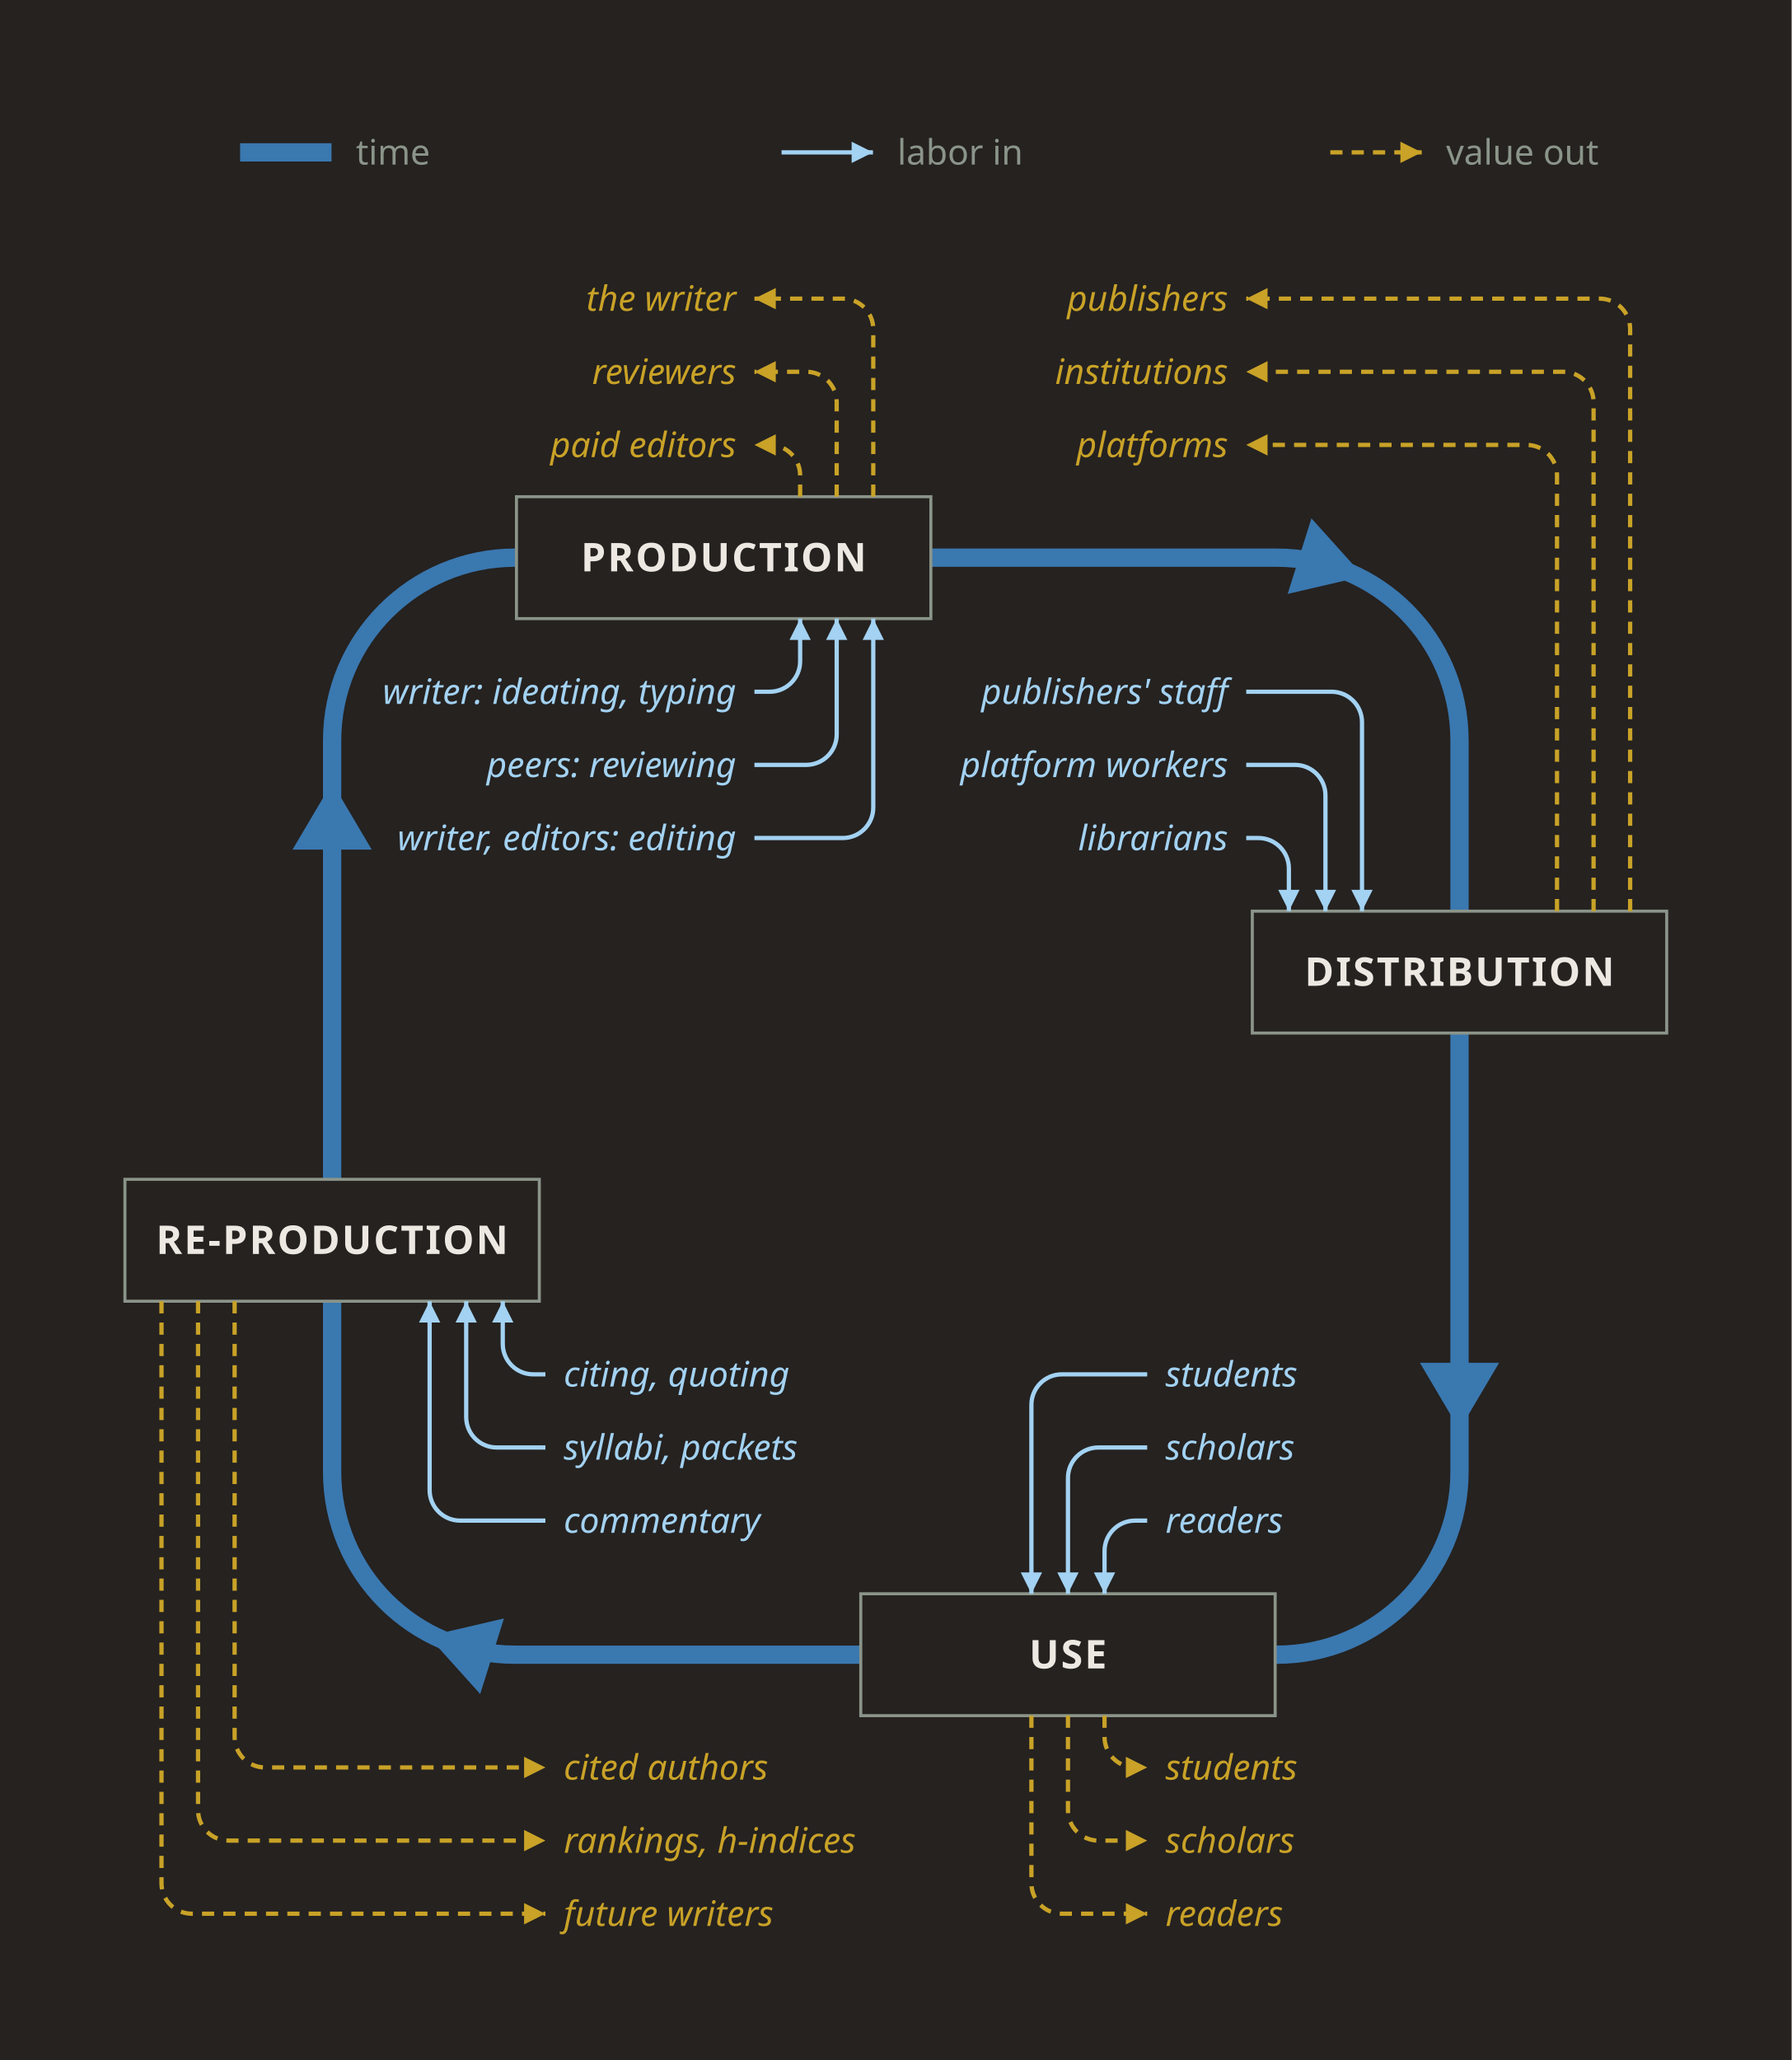
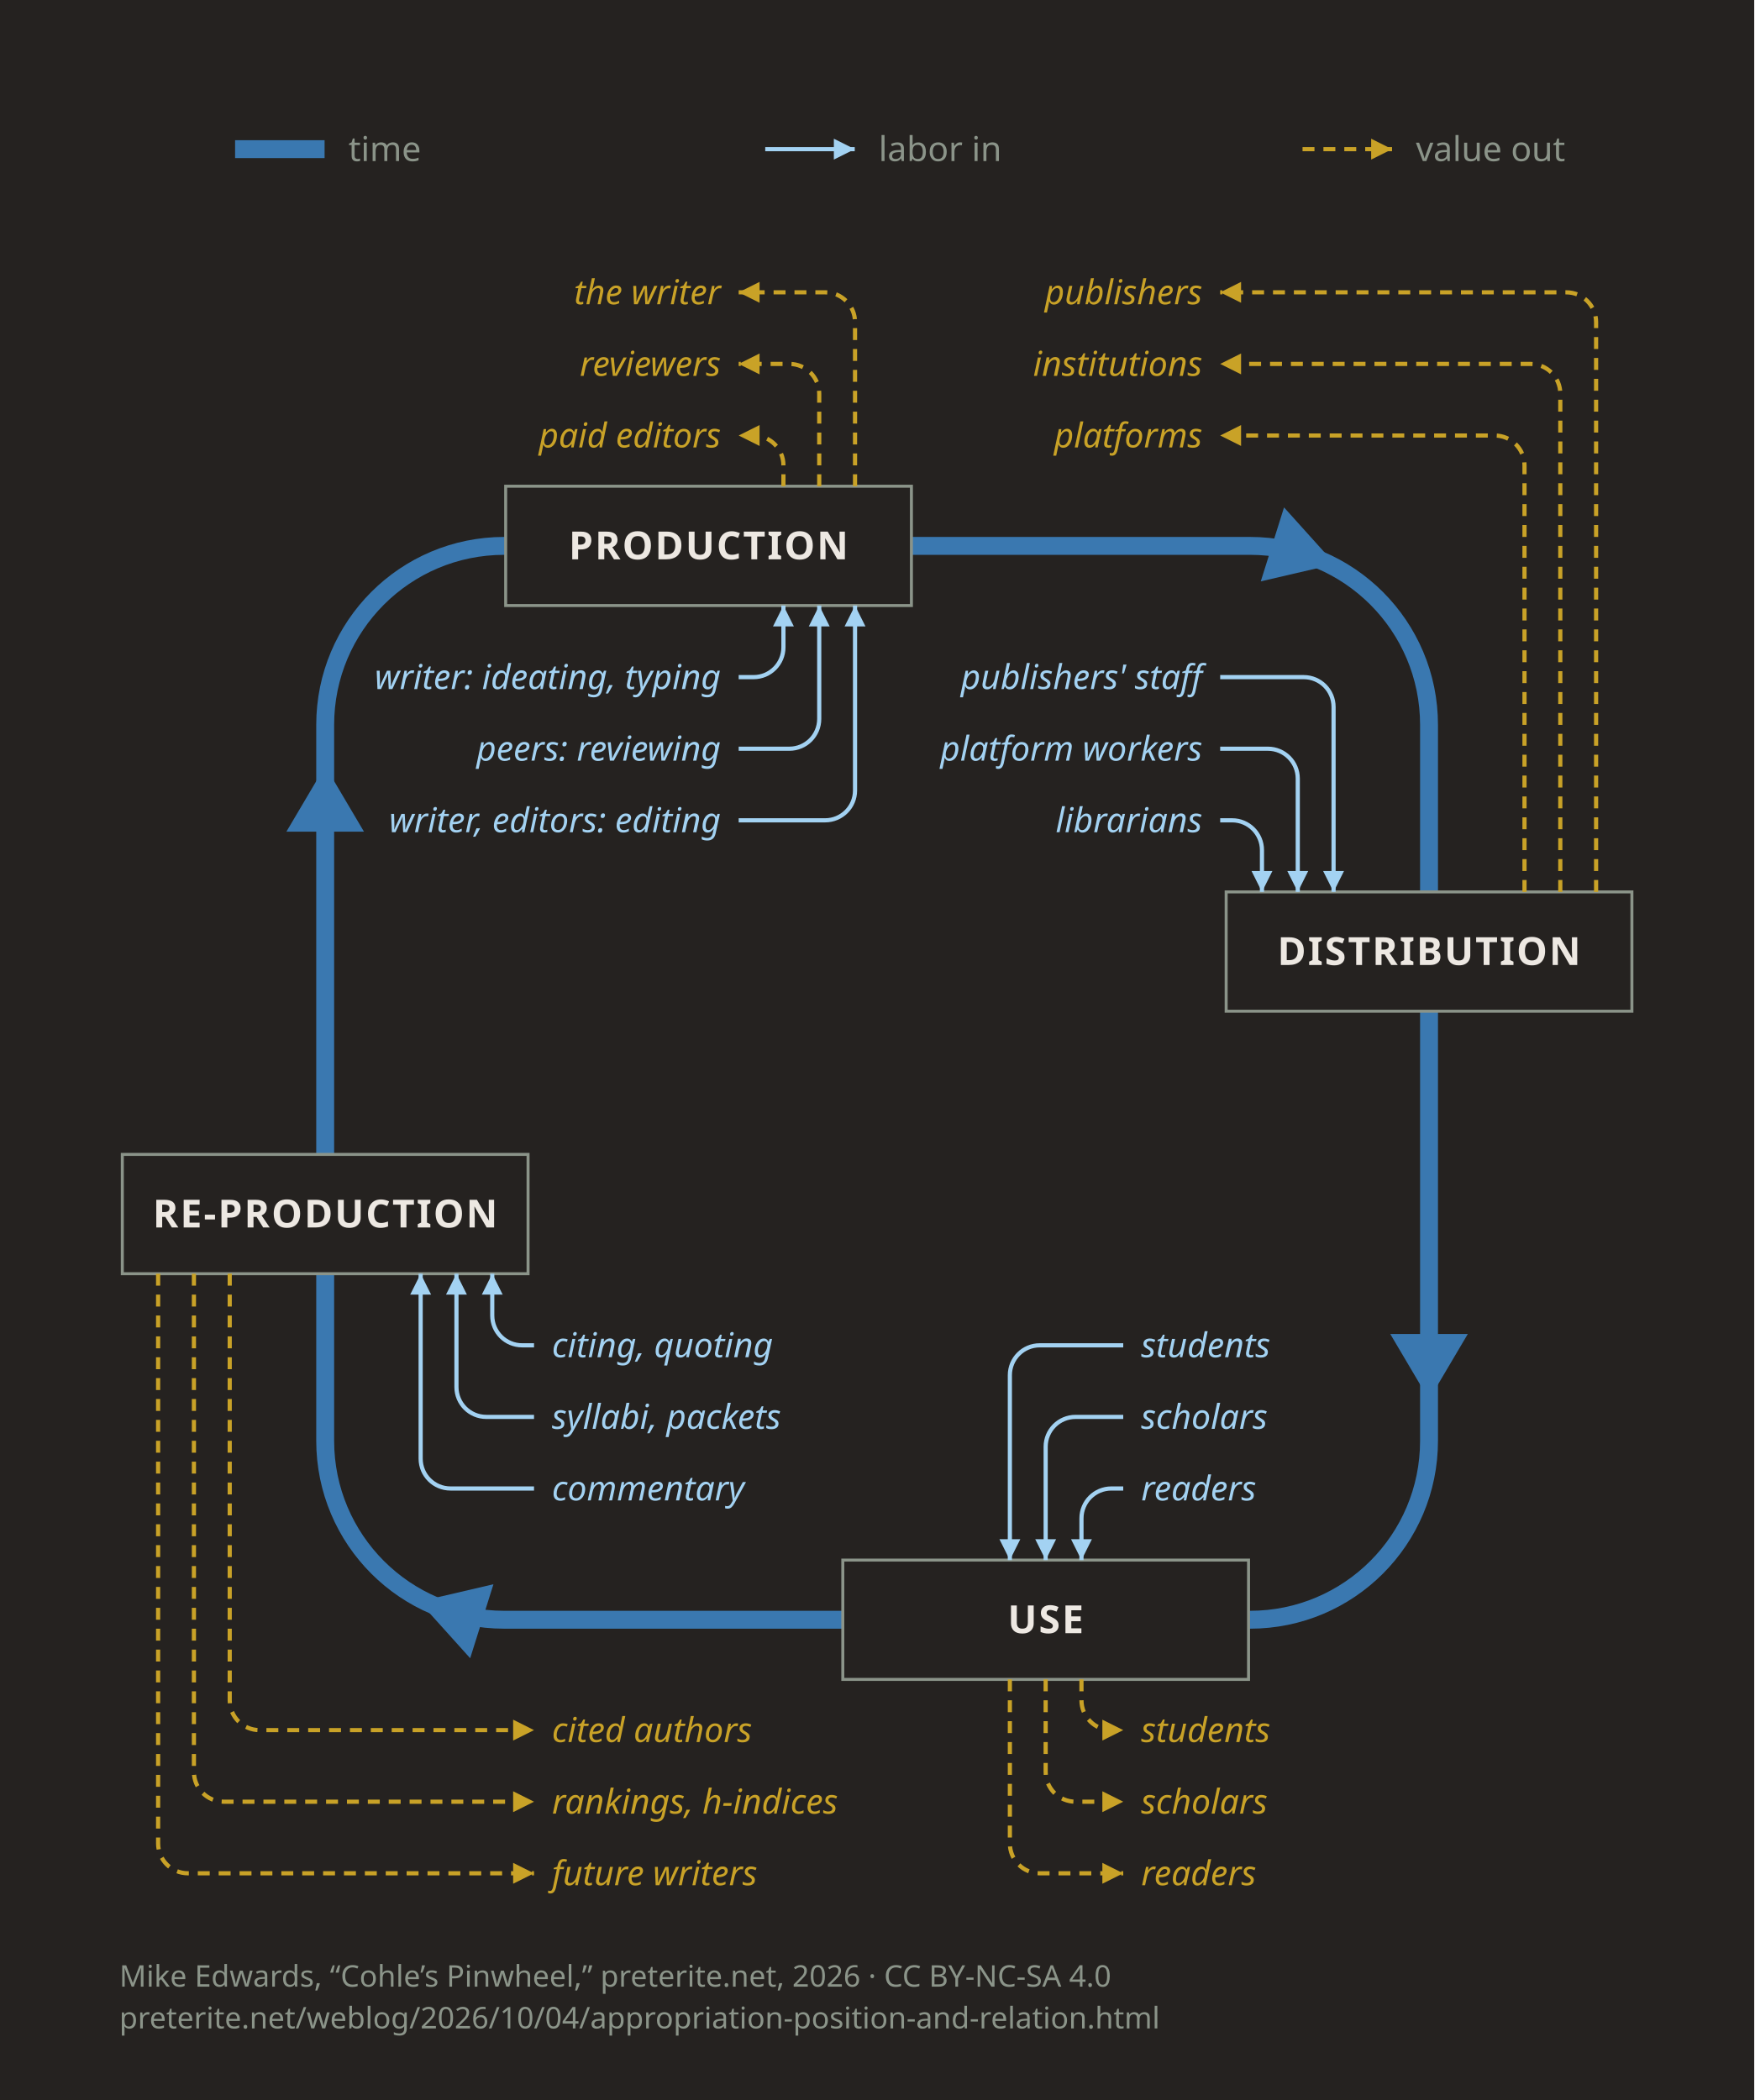
- <svg xmlns="http://www.w3.org/2000/svg" viewBox="11 17 588 676" role="img" aria-labelledby="cyc-title cyc-desc" font-family="'IBM Plex Sans', system-ui, sans-serif">
+ <svg xmlns="http://www.w3.org/2000/svg" viewBox="11 17 588 704" role="img" aria-labelledby="cyc-title cyc-desc" font-family="'IBM Plex Sans', system-ui, sans-serif">
  <defs>
    <marker id="cyc-al" viewBox="0 0 8 8" refX="8" refY="4" markerWidth="7" markerHeight="7" markerUnits="userSpaceOnUse" orient="auto">
-       <path d="M0,0L8,4L0,8Z" fill="#a3d2f2" />
+       <path class="cyc-mark" d="M0,0L8,4L0,8Z" fill="#a3d2f2" />
    </marker>
    <marker id="cyc-av" viewBox="0 0 8 8" refX="8" refY="4" markerWidth="7" markerHeight="7" markerUnits="userSpaceOnUse" orient="auto">
-       <path d="M0,0L8,4L0,8Z" fill="#c9a227" />
+       <path class="cyc-mark" d="M0,0L8,4L0,8Z" fill="#c9a227" />
    </marker>
  </defs>
-   <rect x="11" y="17" width="588" height="676" fill="#252220" />
+   <rect class="cyc-ground" x="11" y="17" width="588" height="704" fill="#252220" />
  <g id="cyc-draw">
-     <path d="M180,200.0 H430 A60,60 0 0 1 490,260.0 V500.0 A60,60 0 0 1 430,560.0 H180 A60,60 0 0 1 120,500.0 V260.0 A60,60 0 0 1 180,200.0 Z" fill="none" stroke="#3a78b0" stroke-width="6" />
-     <polygon points="433.6,211.9 441.4,187.1 458.5,206.1" fill="#3a78b0" />
-     <polygon points="477.0,464.2 503.0,464.2 490.0,486.2" fill="#3a78b0" />
-     <polygon points="176.4,548.1 168.6,572.9 151.5,553.9" fill="#3a78b0" />
-     <polygon points="133.0,295.8 107.0,295.8 120.0,273.8" fill="#3a78b0" />
+     <path class="cyc-loop" d="M180,200.0 H430 A60,60 0 0 1 490,260.0 V500.0 A60,60 0 0 1 430,560.0 H180 A60,60 0 0 1 120,500.0 V260.0 A60,60 0 0 1 180,200.0 Z" fill="none" stroke="#3a78b0" stroke-width="6" />
+     <polygon class="cyc-head" points="433.6,211.9 441.4,187.1 458.5,206.1" fill="#3a78b0" />
+     <polygon class="cyc-head" points="477.0,464.2 503.0,464.2 490.0,486.2" fill="#3a78b0" />
+     <polygon class="cyc-head" points="176.4,548.1 168.6,572.9 151.5,553.9" fill="#3a78b0" />
+     <polygon class="cyc-head" points="133.0,295.8 107.0,295.8 120.0,273.8" fill="#3a78b0" />
    <rect class="cyc-box" x="180.5" y="180" width="136" height="40" fill="#252220" stroke="#8b9489" stroke-width="1" />
-     <text x="248.5" y="204.5" text-anchor="middle" font-size="13" font-weight="600" letter-spacing="0.6" fill="#ede8e2">PRODUCTION</text>
+     <text class="cyc-stage" x="248.5" y="204.5" text-anchor="middle" font-size="13" font-weight="600" letter-spacing="0.6" fill="#ede8e2">PRODUCTION</text>
    <rect class="cyc-box" x="422" y="316" width="136" height="40" fill="#252220" stroke="#8b9489" stroke-width="1" />
-     <text x="490" y="340.5" text-anchor="middle" font-size="13" font-weight="600" letter-spacing="0.6" fill="#ede8e2">DISTRIBUTION</text>
+     <text class="cyc-stage" x="490" y="340.5" text-anchor="middle" font-size="13" font-weight="600" letter-spacing="0.6" fill="#ede8e2">DISTRIBUTION</text>
    <rect class="cyc-box" x="293.5" y="540" width="136" height="40" fill="#252220" stroke="#8b9489" stroke-width="1" />
-     <text x="361.5" y="564.5" text-anchor="middle" font-size="13" font-weight="600" letter-spacing="0.6" fill="#ede8e2">USE</text>
+     <text class="cyc-stage" x="361.5" y="564.5" text-anchor="middle" font-size="13" font-weight="600" letter-spacing="0.6" fill="#ede8e2">USE</text>
    <rect class="cyc-box" x="52" y="404" width="136" height="40" fill="#252220" stroke="#8b9489" stroke-width="1" />
-     <text x="120" y="428.5" text-anchor="middle" font-size="13" font-weight="600" letter-spacing="0.6" fill="#ede8e2">RE-PRODUCTION</text>
-     <path d="M258.6,244 L263.6,244 A10,10 0 0 0 273.6,234 L273.6,220" fill="none" stroke="#a3d2f2" stroke-width="1.4" marker-end="url(#cyc-al)" />
-     <text class="cyc-label" x="252.6" y="248" text-anchor="end" font-size="11.5" font-style="italic" fill="#a3d2f2">writer: ideating, typing</text>
-     <path d="M258.6,268 L275.6,268 A10,10 0 0 0 285.6,258 L285.6,220" fill="none" stroke="#a3d2f2" stroke-width="1.4" marker-end="url(#cyc-al)" />
-     <text class="cyc-label" x="252.6" y="272" text-anchor="end" font-size="11.5" font-style="italic" fill="#a3d2f2">peers: reviewing</text>
-     <path d="M258.6,292 L287.6,292 A10,10 0 0 0 297.6,282 L297.6,220" fill="none" stroke="#a3d2f2" stroke-width="1.4" marker-end="url(#cyc-al)" />
-     <text class="cyc-label" x="252.6" y="296" text-anchor="end" font-size="11.5" font-style="italic" fill="#a3d2f2">writer, editors: editing</text>
-     <path d="M297.6,180 L297.6,125 A10,10 0 0 0 287.6,115 L258.6,115" fill="none" stroke="#c9a227" stroke-width="1.4" stroke-dasharray="4 3" marker-end="url(#cyc-av)" />
-     <text class="cyc-label" x="252.6" y="119" text-anchor="end" font-size="11.5" font-style="italic" fill="#c9a227">the writer</text>
-     <path d="M285.6,180 L285.6,149 A10,10 0 0 0 275.6,139 L258.6,139" fill="none" stroke="#c9a227" stroke-width="1.4" stroke-dasharray="4 3" marker-end="url(#cyc-av)" />
-     <text class="cyc-label" x="252.6" y="143" text-anchor="end" font-size="11.5" font-style="italic" fill="#c9a227">reviewers</text>
-     <path d="M273.6,180 L273.6,173 A10,10 0 0 0 263.6,163 L258.6,163" fill="none" stroke="#c9a227" stroke-width="1.4" stroke-dasharray="4 3" marker-end="url(#cyc-av)" />
-     <text class="cyc-label" x="252.6" y="167" text-anchor="end" font-size="11.5" font-style="italic" fill="#c9a227">paid editors</text>
-     <path d="M420,244 L448,244 A10,10 0 0 1 458,254 L458,316" fill="none" stroke="#a3d2f2" stroke-width="1.4" marker-end="url(#cyc-al)" />
-     <text class="cyc-label" x="414" y="248" text-anchor="end" font-size="11.5" font-style="italic" fill="#a3d2f2">publishers' staff</text>
-     <path d="M420,268 L436,268 A10,10 0 0 1 446,278 L446,316" fill="none" stroke="#a3d2f2" stroke-width="1.4" marker-end="url(#cyc-al)" />
-     <text class="cyc-label" x="414" y="272" text-anchor="end" font-size="11.5" font-style="italic" fill="#a3d2f2">platform workers</text>
-     <path d="M420,292 L424,292 A10,10 0 0 1 434,302 L434,316" fill="none" stroke="#a3d2f2" stroke-width="1.4" marker-end="url(#cyc-al)" />
-     <text class="cyc-label" x="414" y="296" text-anchor="end" font-size="11.5" font-style="italic" fill="#a3d2f2">librarians</text>
-     <path d="M546,316 L546,125 A10,10 0 0 0 536,115 L420,115" fill="none" stroke="#c9a227" stroke-width="1.4" stroke-dasharray="4 3" marker-end="url(#cyc-av)" />
-     <text class="cyc-label" x="414" y="119" text-anchor="end" font-size="11.5" font-style="italic" fill="#c9a227">publishers</text>
-     <path d="M534,316 L534,149 A10,10 0 0 0 524,139 L420,139" fill="none" stroke="#c9a227" stroke-width="1.4" stroke-dasharray="4 3" marker-end="url(#cyc-av)" />
-     <text class="cyc-label" x="414" y="143" text-anchor="end" font-size="11.5" font-style="italic" fill="#c9a227">institutions</text>
-     <path d="M522,316 L522,173 A10,10 0 0 0 512,163 L420,163" fill="none" stroke="#c9a227" stroke-width="1.4" stroke-dasharray="4 3" marker-end="url(#cyc-av)" />
-     <text class="cyc-label" x="414" y="167" text-anchor="end" font-size="11.5" font-style="italic" fill="#c9a227">platforms</text>
-     <path d="M387.5,468 L359.5,468 A10,10 0 0 0 349.5,478 L349.5,540" fill="none" stroke="#a3d2f2" stroke-width="1.4" marker-end="url(#cyc-al)" />
-     <text class="cyc-label" x="393.5" y="472" text-anchor="start" font-size="11.5" font-style="italic" fill="#a3d2f2">students</text>
-     <path d="M387.5,492 L371.5,492 A10,10 0 0 0 361.5,502 L361.5,540" fill="none" stroke="#a3d2f2" stroke-width="1.4" marker-end="url(#cyc-al)" />
-     <text class="cyc-label" x="393.5" y="496" text-anchor="start" font-size="11.5" font-style="italic" fill="#a3d2f2">scholars</text>
-     <path d="M387.5,516 L383.5,516 A10,10 0 0 0 373.5,526 L373.5,540" fill="none" stroke="#a3d2f2" stroke-width="1.4" marker-end="url(#cyc-al)" />
-     <text class="cyc-label" x="393.5" y="520" text-anchor="start" font-size="11.5" font-style="italic" fill="#a3d2f2">readers</text>
-     <path d="M373.5,580 L373.5,587 A10,10 0 0 0 383.5,597 L387.5,597" fill="none" stroke="#c9a227" stroke-width="1.4" stroke-dasharray="4 3" marker-end="url(#cyc-av)" />
-     <text class="cyc-label" x="393.5" y="601" text-anchor="start" font-size="11.5" font-style="italic" fill="#c9a227">students</text>
-     <path d="M361.5,580 L361.5,611 A10,10 0 0 0 371.5,621 L387.5,621" fill="none" stroke="#c9a227" stroke-width="1.4" stroke-dasharray="4 3" marker-end="url(#cyc-av)" />
-     <text class="cyc-label" x="393.5" y="625" text-anchor="start" font-size="11.5" font-style="italic" fill="#c9a227">scholars</text>
-     <path d="M349.5,580 L349.5,635 A10,10 0 0 0 359.5,645 L387.5,645" fill="none" stroke="#c9a227" stroke-width="1.4" stroke-dasharray="4 3" marker-end="url(#cyc-av)" />
-     <text class="cyc-label" x="393.5" y="649" text-anchor="start" font-size="11.5" font-style="italic" fill="#c9a227">readers</text>
-     <path d="M190,468 L186,468 A10,10 0 0 1 176,458 L176,444" fill="none" stroke="#a3d2f2" stroke-width="1.4" marker-end="url(#cyc-al)" />
-     <text class="cyc-label" x="196" y="472" text-anchor="start" font-size="11.5" font-style="italic" fill="#a3d2f2">citing, quoting</text>
-     <path d="M190,492 L174,492 A10,10 0 0 1 164,482 L164,444" fill="none" stroke="#a3d2f2" stroke-width="1.4" marker-end="url(#cyc-al)" />
-     <text class="cyc-label" x="196" y="496" text-anchor="start" font-size="11.5" font-style="italic" fill="#a3d2f2">syllabi, packets</text>
-     <path d="M190,516 L162,516 A10,10 0 0 1 152,506 L152,444" fill="none" stroke="#a3d2f2" stroke-width="1.4" marker-end="url(#cyc-al)" />
-     <text class="cyc-label" x="196" y="520" text-anchor="start" font-size="11.5" font-style="italic" fill="#a3d2f2">commentary</text>
-     <path d="M88,444 L88,587 A10,10 0 0 0 98,597 L190,597" fill="none" stroke="#c9a227" stroke-width="1.4" stroke-dasharray="4 3" marker-end="url(#cyc-av)" />
-     <text class="cyc-label" x="196" y="601" text-anchor="start" font-size="11.5" font-style="italic" fill="#c9a227">cited authors</text>
-     <path d="M76,444 L76,611 A10,10 0 0 0 86,621 L190,621" fill="none" stroke="#c9a227" stroke-width="1.4" stroke-dasharray="4 3" marker-end="url(#cyc-av)" />
-     <text class="cyc-label" x="196" y="625" text-anchor="start" font-size="11.5" font-style="italic" fill="#c9a227">rankings, h-indices</text>
-     <path d="M64,444 L64,635 A10,10 0 0 0 74,645 L190,645" fill="none" stroke="#c9a227" stroke-width="1.4" stroke-dasharray="4 3" marker-end="url(#cyc-av)" />
-     <text class="cyc-label" x="196" y="649" text-anchor="start" font-size="11.5" font-style="italic" fill="#c9a227">future writers</text>
+     <text class="cyc-stage" x="120" y="428.5" text-anchor="middle" font-size="13" font-weight="600" letter-spacing="0.6" fill="#ede8e2">RE-PRODUCTION</text>
+     <path class="cyc-arrow cyc-in" d="M258.6,244 L263.6,244 A10,10 0 0 0 273.6,234 L273.6,220" fill="none" stroke="#a3d2f2" stroke-width="1.4" marker-end="url(#cyc-al)" />
+     <text class="cyc-label cyc-in" x="252.6" y="248" text-anchor="end" font-size="11.5" font-style="italic" fill="#a3d2f2">writer: ideating, typing</text>
+     <path class="cyc-arrow cyc-in" d="M258.6,268 L275.6,268 A10,10 0 0 0 285.6,258 L285.6,220" fill="none" stroke="#a3d2f2" stroke-width="1.4" marker-end="url(#cyc-al)" />
+     <text class="cyc-label cyc-in" x="252.6" y="272" text-anchor="end" font-size="11.5" font-style="italic" fill="#a3d2f2">peers: reviewing</text>
+     <path class="cyc-arrow cyc-in" d="M258.6,292 L287.6,292 A10,10 0 0 0 297.6,282 L297.6,220" fill="none" stroke="#a3d2f2" stroke-width="1.4" marker-end="url(#cyc-al)" />
+     <text class="cyc-label cyc-in" x="252.6" y="296" text-anchor="end" font-size="11.5" font-style="italic" fill="#a3d2f2">writer, editors: editing</text>
+     <path class="cyc-arrow cyc-out" d="M297.6,180 L297.6,125 A10,10 0 0 0 287.6,115 L258.6,115" fill="none" stroke="#c9a227" stroke-width="1.4" stroke-dasharray="4 3" marker-end="url(#cyc-av)" />
+     <text class="cyc-label cyc-out" x="252.6" y="119" text-anchor="end" font-size="11.5" font-style="italic" fill="#c9a227">the writer</text>
+     <path class="cyc-arrow cyc-out" d="M285.6,180 L285.6,149 A10,10 0 0 0 275.6,139 L258.6,139" fill="none" stroke="#c9a227" stroke-width="1.4" stroke-dasharray="4 3" marker-end="url(#cyc-av)" />
+     <text class="cyc-label cyc-out" x="252.6" y="143" text-anchor="end" font-size="11.5" font-style="italic" fill="#c9a227">reviewers</text>
+     <path class="cyc-arrow cyc-out" d="M273.6,180 L273.6,173 A10,10 0 0 0 263.6,163 L258.6,163" fill="none" stroke="#c9a227" stroke-width="1.4" stroke-dasharray="4 3" marker-end="url(#cyc-av)" />
+     <text class="cyc-label cyc-out" x="252.6" y="167" text-anchor="end" font-size="11.5" font-style="italic" fill="#c9a227">paid editors</text>
+     <path class="cyc-arrow cyc-in" d="M420,244 L448,244 A10,10 0 0 1 458,254 L458,316" fill="none" stroke="#a3d2f2" stroke-width="1.4" marker-end="url(#cyc-al)" />
+     <text class="cyc-label cyc-in" x="414" y="248" text-anchor="end" font-size="11.5" font-style="italic" fill="#a3d2f2">publishers' staff</text>
+     <path class="cyc-arrow cyc-in" d="M420,268 L436,268 A10,10 0 0 1 446,278 L446,316" fill="none" stroke="#a3d2f2" stroke-width="1.4" marker-end="url(#cyc-al)" />
+     <text class="cyc-label cyc-in" x="414" y="272" text-anchor="end" font-size="11.5" font-style="italic" fill="#a3d2f2">platform workers</text>
+     <path class="cyc-arrow cyc-in" d="M420,292 L424,292 A10,10 0 0 1 434,302 L434,316" fill="none" stroke="#a3d2f2" stroke-width="1.4" marker-end="url(#cyc-al)" />
+     <text class="cyc-label cyc-in" x="414" y="296" text-anchor="end" font-size="11.5" font-style="italic" fill="#a3d2f2">librarians</text>
+     <path class="cyc-arrow cyc-out" d="M546,316 L546,125 A10,10 0 0 0 536,115 L420,115" fill="none" stroke="#c9a227" stroke-width="1.4" stroke-dasharray="4 3" marker-end="url(#cyc-av)" />
+     <text class="cyc-label cyc-out" x="414" y="119" text-anchor="end" font-size="11.5" font-style="italic" fill="#c9a227">publishers</text>
+     <path class="cyc-arrow cyc-out" d="M534,316 L534,149 A10,10 0 0 0 524,139 L420,139" fill="none" stroke="#c9a227" stroke-width="1.4" stroke-dasharray="4 3" marker-end="url(#cyc-av)" />
+     <text class="cyc-label cyc-out" x="414" y="143" text-anchor="end" font-size="11.5" font-style="italic" fill="#c9a227">institutions</text>
+     <path class="cyc-arrow cyc-out" d="M522,316 L522,173 A10,10 0 0 0 512,163 L420,163" fill="none" stroke="#c9a227" stroke-width="1.4" stroke-dasharray="4 3" marker-end="url(#cyc-av)" />
+     <text class="cyc-label cyc-out" x="414" y="167" text-anchor="end" font-size="11.5" font-style="italic" fill="#c9a227">platforms</text>
+     <path class="cyc-arrow cyc-in" d="M387.5,468 L359.5,468 A10,10 0 0 0 349.5,478 L349.5,540" fill="none" stroke="#a3d2f2" stroke-width="1.4" marker-end="url(#cyc-al)" />
+     <text class="cyc-label cyc-in" x="393.5" y="472" text-anchor="start" font-size="11.5" font-style="italic" fill="#a3d2f2">students</text>
+     <path class="cyc-arrow cyc-in" d="M387.5,492 L371.5,492 A10,10 0 0 0 361.5,502 L361.5,540" fill="none" stroke="#a3d2f2" stroke-width="1.4" marker-end="url(#cyc-al)" />
+     <text class="cyc-label cyc-in" x="393.5" y="496" text-anchor="start" font-size="11.5" font-style="italic" fill="#a3d2f2">scholars</text>
+     <path class="cyc-arrow cyc-in" d="M387.5,516 L383.5,516 A10,10 0 0 0 373.5,526 L373.5,540" fill="none" stroke="#a3d2f2" stroke-width="1.4" marker-end="url(#cyc-al)" />
+     <text class="cyc-label cyc-in" x="393.5" y="520" text-anchor="start" font-size="11.5" font-style="italic" fill="#a3d2f2">readers</text>
+     <path class="cyc-arrow cyc-out" d="M373.5,580 L373.5,587 A10,10 0 0 0 383.5,597 L387.5,597" fill="none" stroke="#c9a227" stroke-width="1.4" stroke-dasharray="4 3" marker-end="url(#cyc-av)" />
+     <text class="cyc-label cyc-out" x="393.5" y="601" text-anchor="start" font-size="11.5" font-style="italic" fill="#c9a227">students</text>
+     <path class="cyc-arrow cyc-out" d="M361.5,580 L361.5,611 A10,10 0 0 0 371.5,621 L387.5,621" fill="none" stroke="#c9a227" stroke-width="1.4" stroke-dasharray="4 3" marker-end="url(#cyc-av)" />
+     <text class="cyc-label cyc-out" x="393.5" y="625" text-anchor="start" font-size="11.5" font-style="italic" fill="#c9a227">scholars</text>
+     <path class="cyc-arrow cyc-out" d="M349.5,580 L349.5,635 A10,10 0 0 0 359.5,645 L387.5,645" fill="none" stroke="#c9a227" stroke-width="1.4" stroke-dasharray="4 3" marker-end="url(#cyc-av)" />
+     <text class="cyc-label cyc-out" x="393.5" y="649" text-anchor="start" font-size="11.5" font-style="italic" fill="#c9a227">readers</text>
+     <path class="cyc-arrow cyc-in" d="M190,468 L186,468 A10,10 0 0 1 176,458 L176,444" fill="none" stroke="#a3d2f2" stroke-width="1.4" marker-end="url(#cyc-al)" />
+     <text class="cyc-label cyc-in" x="196" y="472" text-anchor="start" font-size="11.5" font-style="italic" fill="#a3d2f2">citing, quoting</text>
+     <path class="cyc-arrow cyc-in" d="M190,492 L174,492 A10,10 0 0 1 164,482 L164,444" fill="none" stroke="#a3d2f2" stroke-width="1.4" marker-end="url(#cyc-al)" />
+     <text class="cyc-label cyc-in" x="196" y="496" text-anchor="start" font-size="11.5" font-style="italic" fill="#a3d2f2">syllabi, packets</text>
+     <path class="cyc-arrow cyc-in" d="M190,516 L162,516 A10,10 0 0 1 152,506 L152,444" fill="none" stroke="#a3d2f2" stroke-width="1.4" marker-end="url(#cyc-al)" />
+     <text class="cyc-label cyc-in" x="196" y="520" text-anchor="start" font-size="11.5" font-style="italic" fill="#a3d2f2">commentary</text>
+     <path class="cyc-arrow cyc-out" d="M88,444 L88,587 A10,10 0 0 0 98,597 L190,597" fill="none" stroke="#c9a227" stroke-width="1.4" stroke-dasharray="4 3" marker-end="url(#cyc-av)" />
+     <text class="cyc-label cyc-out" x="196" y="601" text-anchor="start" font-size="11.5" font-style="italic" fill="#c9a227">cited authors</text>
+     <path class="cyc-arrow cyc-out" d="M76,444 L76,611 A10,10 0 0 0 86,621 L190,621" fill="none" stroke="#c9a227" stroke-width="1.4" stroke-dasharray="4 3" marker-end="url(#cyc-av)" />
+     <text class="cyc-label cyc-out" x="196" y="625" text-anchor="start" font-size="11.5" font-style="italic" fill="#c9a227">rankings, h-indices</text>
+     <path class="cyc-arrow cyc-out" d="M64,444 L64,635 A10,10 0 0 0 74,645 L190,645" fill="none" stroke="#c9a227" stroke-width="1.4" stroke-dasharray="4 3" marker-end="url(#cyc-av)" />
+     <text class="cyc-label cyc-out" x="196" y="649" text-anchor="start" font-size="11.5" font-style="italic" fill="#c9a227">future writers</text>
  </g>
-   <g font-size="11.5" fill="#8b9489">
-     <line x1="89.8" x2="119.8" y1="67.0" y2="67.0" stroke="#3a78b0" stroke-width="6" />
+   <g class="cyc-key" font-size="11.5" fill="#8b9489">
+     <line class="cyc-loop" x1="89.8" x2="119.8" y1="67.0" y2="67.0" stroke="#3a78b0" stroke-width="6" />
    <text x="127.8" y="71.0">time</text>
-     <line x1="267.5" x2="297.5" y1="67.0" y2="67.0" stroke="#a3d2f2" stroke-width="1.4" marker-end="url(#cyc-al)" />
+     <line class="cyc-arrow cyc-in" x1="267.5" x2="297.5" y1="67.0" y2="67.0" stroke="#a3d2f2" stroke-width="1.4" marker-end="url(#cyc-al)" />
    <text x="305.5" y="71.0">labor in</text>
-     <line x1="447.6" x2="477.6" y1="67.0" y2="67.0" stroke="#c9a227" stroke-width="1.4" stroke-dasharray="4 3" marker-end="url(#cyc-av)" />
+     <line class="cyc-arrow cyc-out" x1="447.6" x2="477.6" y1="67.0" y2="67.0" stroke="#c9a227" stroke-width="1.4" stroke-dasharray="4 3" marker-end="url(#cyc-av)" />
    <text x="485.6" y="71.0">value out</text>
  </g>
+   <text class="cyc-credit" x="51" y="683" font-size="10" fill="#8b9489">Mike Edwards, “Cohle’s Pinwheel,” preterite.net, 2026 · CC BY-NC-SA 4.0</text>
+   <text class="cyc-credit" x="51" y="697" font-size="10" fill="#8b9489">preterite.net/weblog/2026/10/04/appropriation-position-and-relation.html</text>
</svg>
